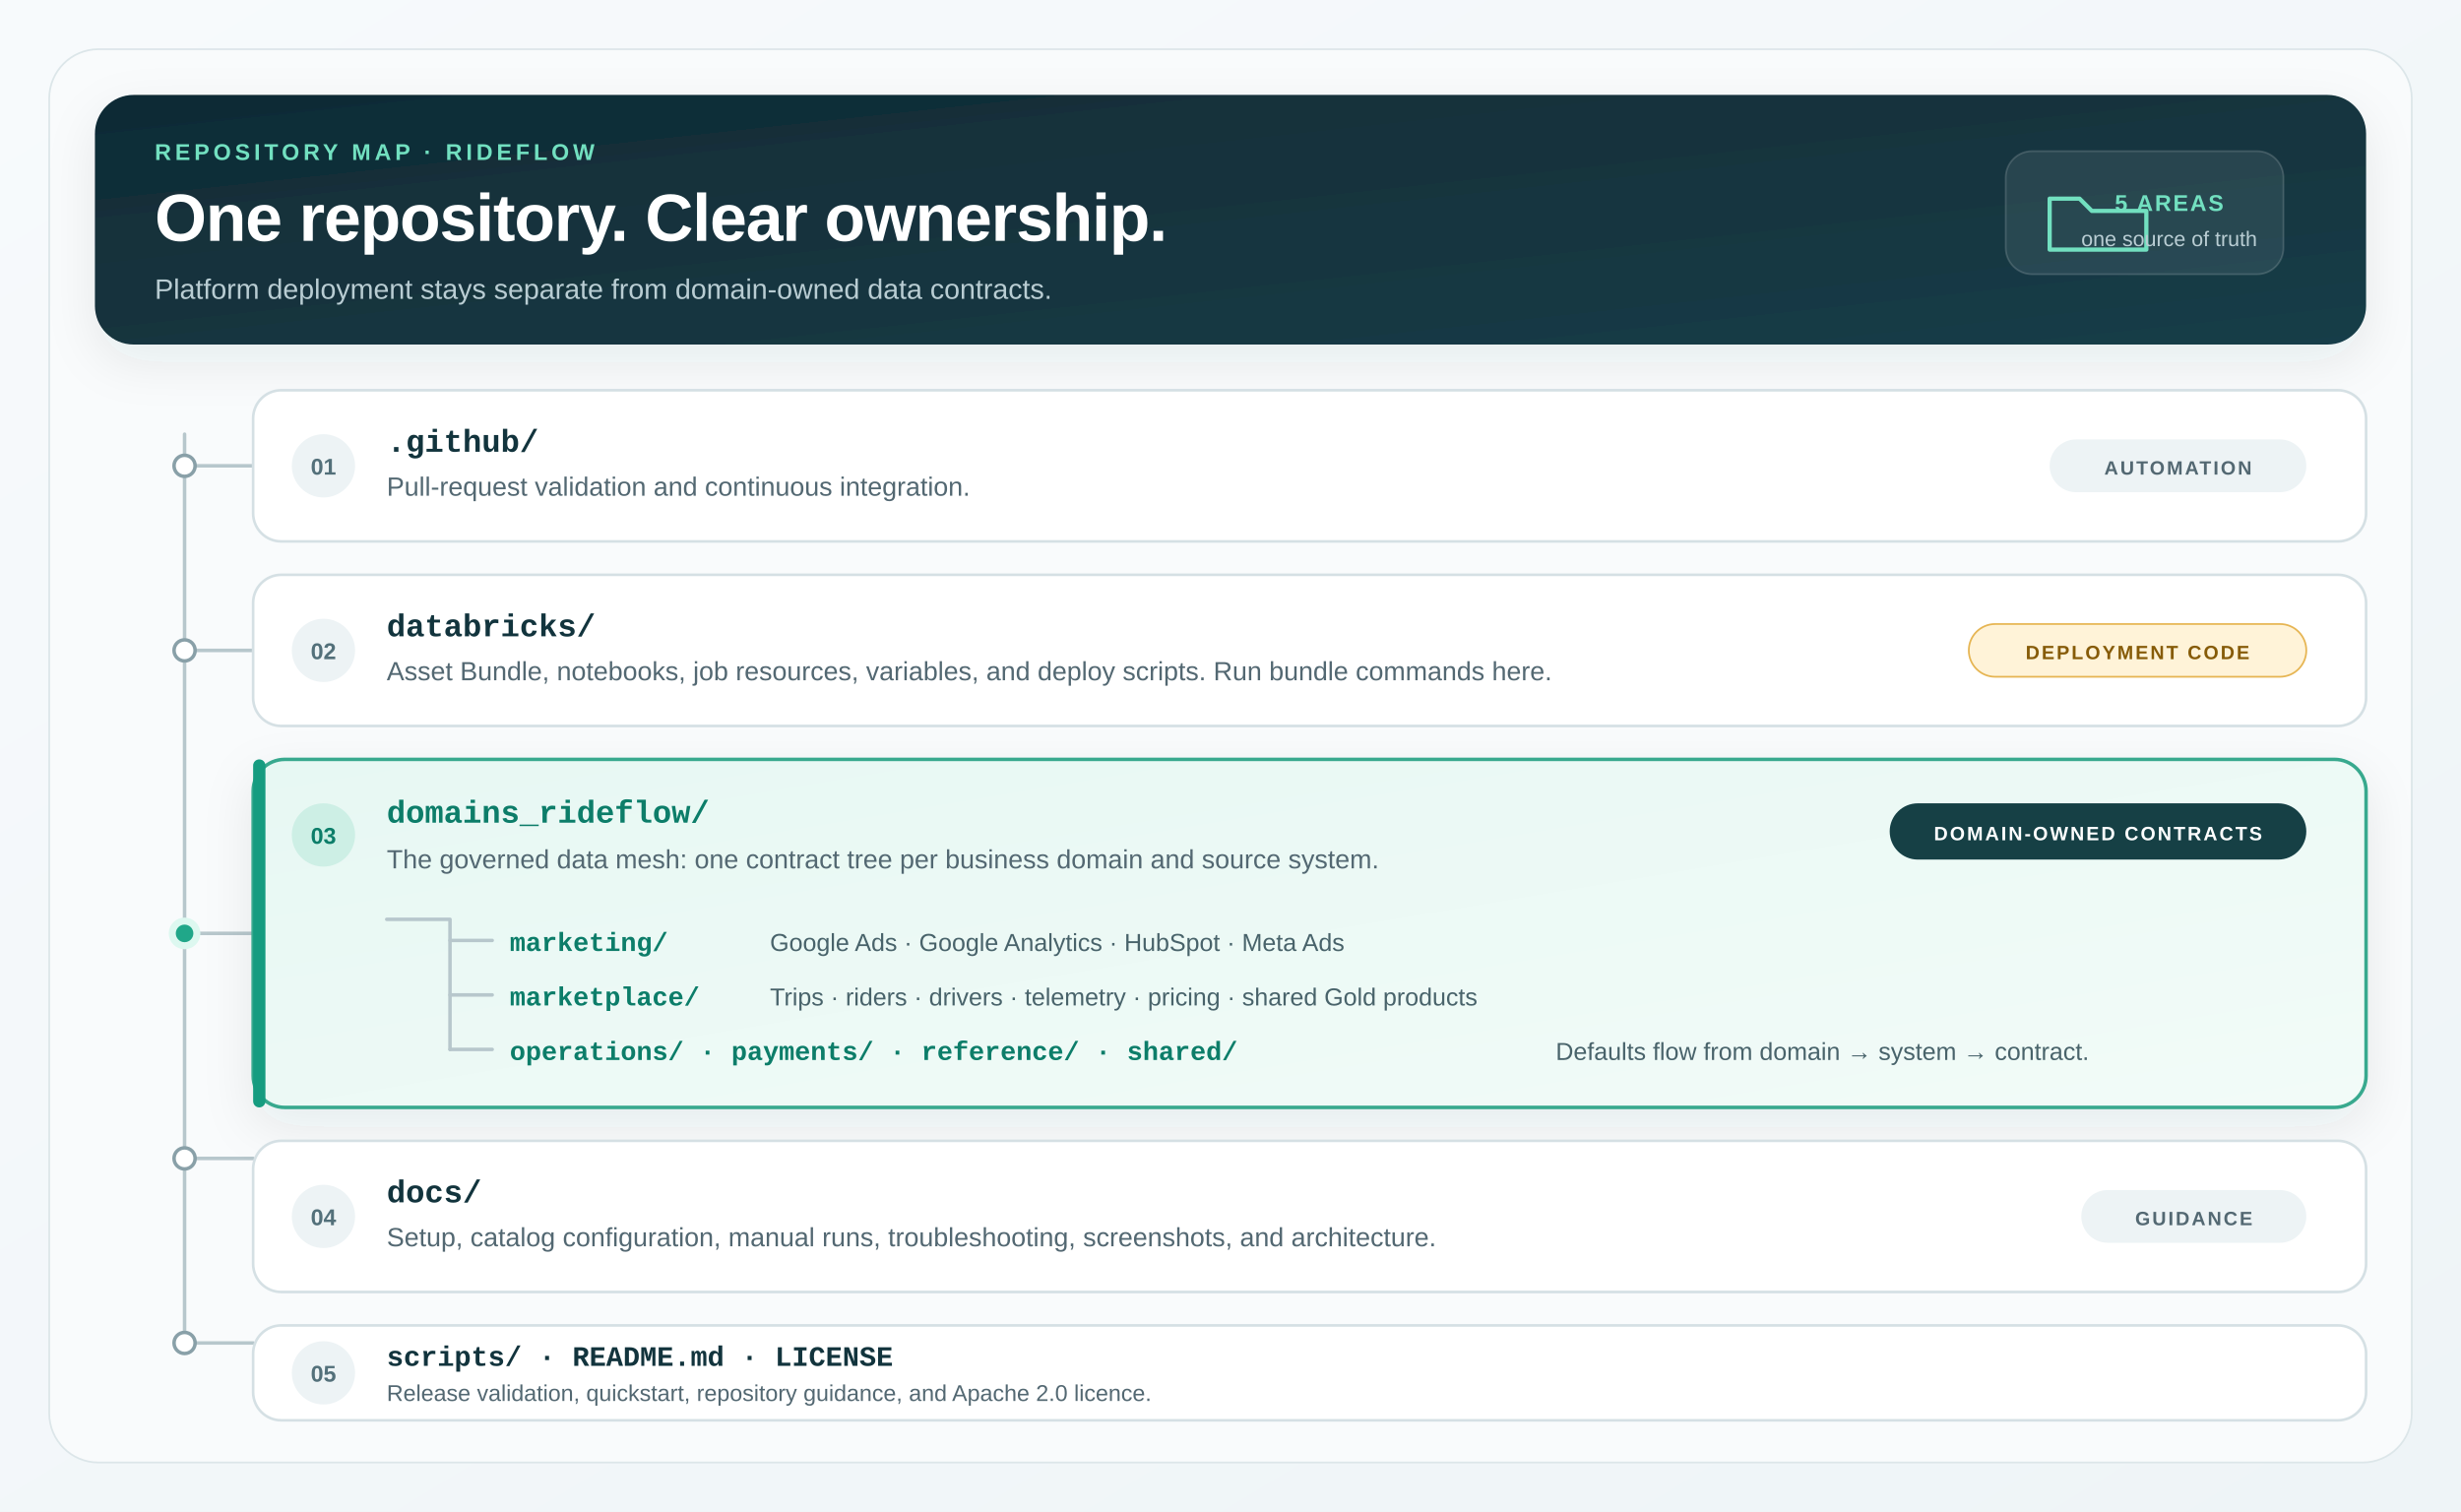
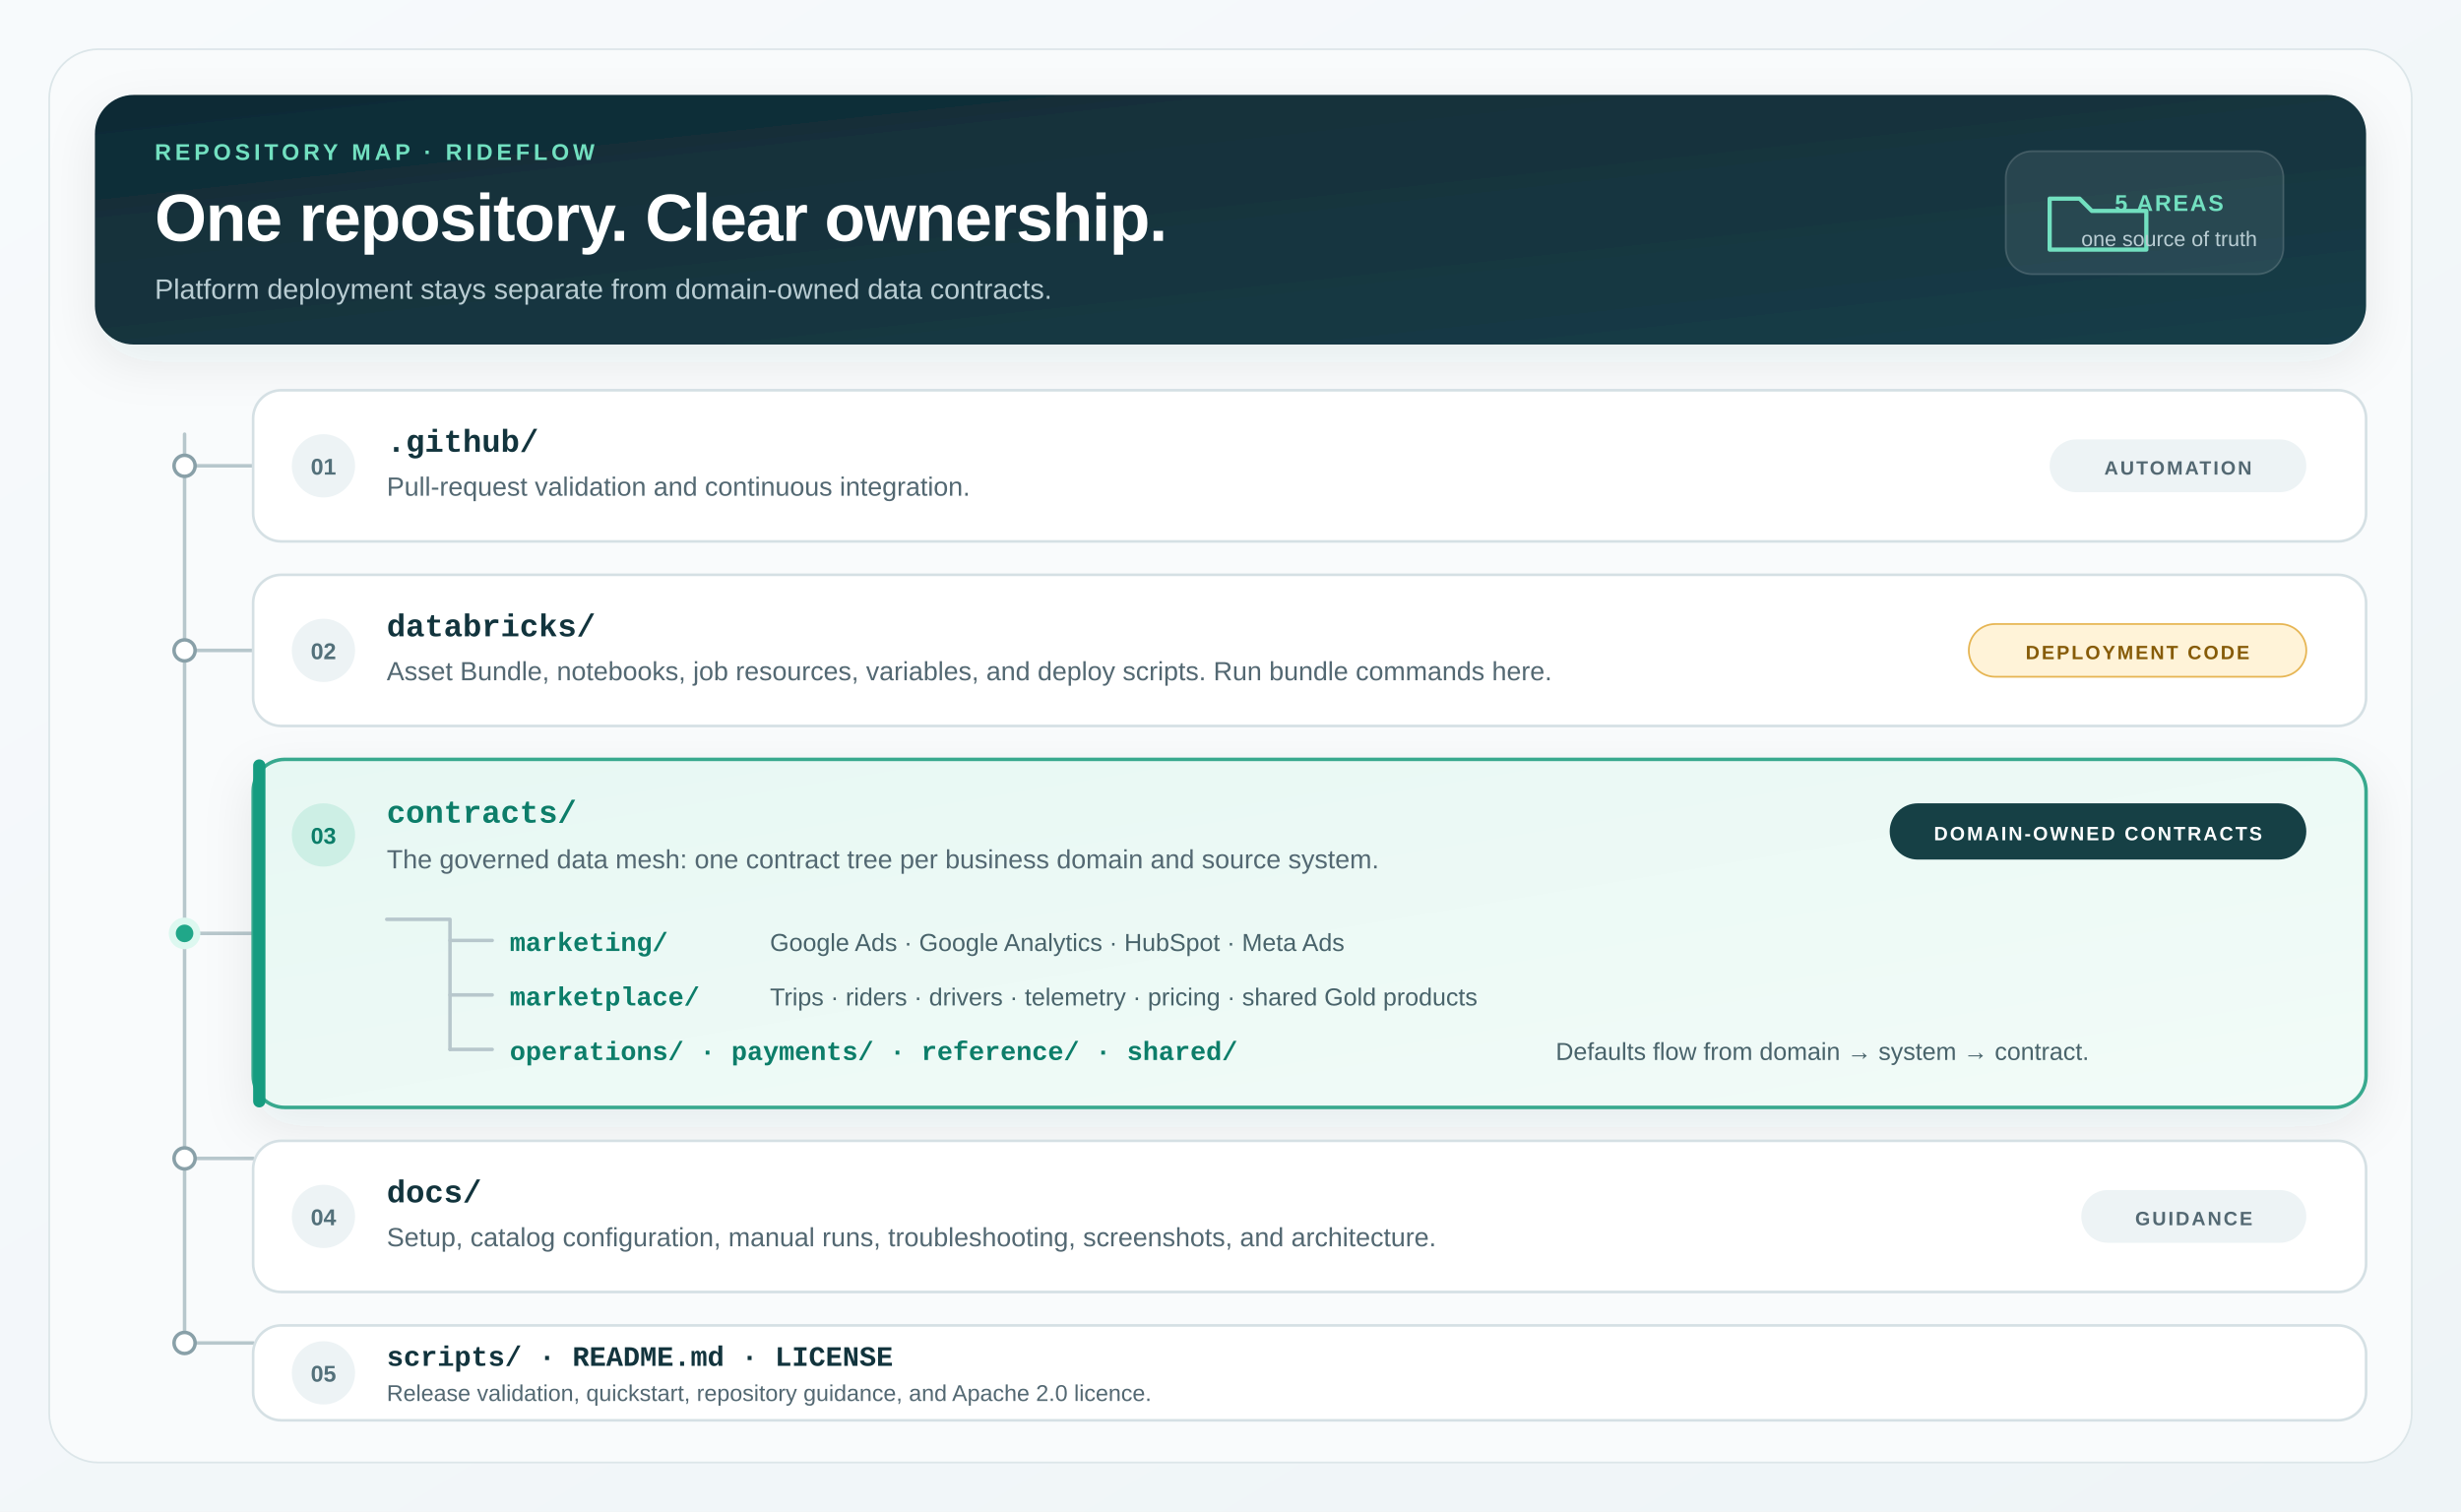
<svg xmlns="http://www.w3.org/2000/svg" width="1400" height="860" viewBox="0 0 1400 860" role="img" aria-labelledby="title desc">
  <defs>
    <linearGradient id="canvas" x1="0" y1="0" x2="1" y2="1">
      <stop offset="0" stop-color="#F7FAFC" />
      <stop offset="1" stop-color="#EEF4F7" />
    </linearGradient>
    <linearGradient id="hero" x1="0" y1="0" x2="1" y2="1">
      <stop offset="0" stop-color="#102B35" />
      <stop offset="1" stop-color="#173D48" />
    </linearGradient>
    <linearGradient id="domain" x1="0" y1="0" x2="1" y2="1">
      <stop offset="0" stop-color="#E7F8F3" />
      <stop offset="1" stop-color="#F2FBF8" />
    </linearGradient>
    <filter id="shadow" x="-10%" y="-20%" width="120%" height="150%">
      <feDropShadow dx="0" dy="10" stdDeviation="14" flood-color="#16343D" flood-opacity=".08" />
    </filter>
    <style>
      .eyebrow{font-family:Arial,sans-serif;font-size:13px;font-weight:700;letter-spacing:2.2px;fill:#72E0C0}
      .title{font-family:Arial,sans-serif;font-size:38px;font-weight:700;letter-spacing:-.6px;fill:#FFFFFF}
      .subtitle{font-family:Arial,sans-serif;font-size:16px;font-weight:400;fill:#B9CDD3}
      .card{fill:#FFFFFF;stroke:#D5E0E4;stroke-width:1.5}
      .domain{fill:url(#domain);stroke:#37A98E;stroke-width:2}
      .path{font-family:Consolas,'Courier New',monospace;font-size:18px;font-weight:700;fill:#12343D}
      .pathAccent{font-family:Consolas,'Courier New',monospace;font-size:18px;font-weight:700;fill:#087D69}
      .body{font-family:Arial,sans-serif;font-size:15px;font-weight:400;fill:#536872}
      .small{font-family:Arial,sans-serif;font-size:14px;font-weight:400;fill:#48636B}
      .number{font-family:Arial,sans-serif;font-size:13px;font-weight:700;fill:#53707A}
      .numberAccent{font-family:Arial,sans-serif;font-size:13px;font-weight:700;fill:#087D69}
      .chip{font-family:Arial,sans-serif;font-size:11px;font-weight:700;letter-spacing:1.15px}
      .branch{fill:none;stroke:#B7C7CC;stroke-width:2;stroke-linecap:round;stroke-linejoin:round}
      .dot{fill:#FFFFFF;stroke:#89A0A8;stroke-width:2}
    </style>
  </defs>
  <rect width="1400" height="860" fill="url(#canvas)" />
  <rect x="28" y="28" width="1344" height="804" rx="28" fill="#F9FBFC" stroke="#DCE6E9" />
  <g filter="url(#shadow)">
    <rect x="54" y="54" width="1292" height="142" rx="22" fill="url(#hero)" />
  </g>
  <text x="88" y="91" class="eyebrow">REPOSITORY MAP · RIDEFLOW</text>
  <text x="88" y="137" class="title">One repository. Clear ownership.</text>
  <text x="88" y="170" class="subtitle">Platform deployment stays separate from domain-owned data contracts.</text>
  <g transform="translate(1141 86)">
    <rect width="158" height="70" rx="15" fill="#FFFFFF" fill-opacity=".08" stroke="#FFFFFF" stroke-opacity=".16" />
    <path d="M25 27h17l7 7h31v22H25z" fill="none" stroke="#72E0C0" stroke-width="2.4" stroke-linejoin="round" />
    <text x="93" y="34" text-anchor="middle" class="eyebrow" style="letter-spacing:1px">5 AREAS</text>
    <text x="93" y="54" text-anchor="middle" class="subtitle" style="font-size:12px">one source of truth</text>
  </g>
  <path class="branch" d="M105 247 V764 M105 265 H144 M105 370 H144 M105 531 H144 M105 659 H144 M105 764 H144" />
  <circle class="dot" cx="105" cy="265" r="6" />
  <circle class="dot" cx="105" cy="370" r="6" />
  <circle cx="105" cy="531" r="7" fill="#20A789" stroke="#DDF8F0" stroke-width="4" />
  <circle class="dot" cx="105" cy="659" r="6" />
  <circle class="dot" cx="105" cy="764" r="6" />
  <g transform="translate(144 222)">
    <rect class="card" width="1202" height="86" rx="16" />
    <circle cx="40" cy="43" r="18" fill="#EDF3F5" />
    <text x="40" y="48" text-anchor="middle" class="number">01</text>
    <text x="76" y="35" class="path">.github/</text>
    <text x="76" y="60" class="body">Pull-request validation and continuous integration.</text>
    <g transform="translate(1022 28)">
      <rect width="146" height="30" rx="15" fill="#EDF3F5" />
      <text x="73" y="20" text-anchor="middle" class="chip" fill="#536872">AUTOMATION</text>
    </g>
  </g>
  <g transform="translate(144 327)">
    <rect class="card" width="1202" height="86" rx="16" />
    <circle cx="40" cy="43" r="18" fill="#EDF3F5" />
    <text x="40" y="48" text-anchor="middle" class="number">02</text>
    <text x="76" y="35" class="path">databricks/</text>
    <text x="76" y="60" class="body">Asset Bundle, notebooks, job resources, variables, and deploy scripts. Run bundle commands here.</text>
    <g transform="translate(976 28)">
      <rect width="192" height="30" rx="15" fill="#FFF3D8" stroke="#E6B553" />
      <text x="96" y="20" text-anchor="middle" class="chip" fill="#865B08">DEPLOYMENT CODE</text>
    </g>
  </g>
  <g transform="translate(144 432)" filter="url(#shadow)">
    <rect class="domain" width="1202" height="198" rx="18" />
    <rect x="0" width="7" height="198" rx="3.5" fill="#159C80" />
    <circle cx="40" cy="43" r="18" fill="#CDEFE5" />
    <text x="40" y="48" text-anchor="middle" class="numberAccent">03</text>
-     <text x="76" y="36" class="pathAccent">domains_rideflow/</text>
+     <text x="76" y="36" class="pathAccent">contracts/</text>
    <text x="76" y="62" class="body">The governed data mesh: one contract tree per business domain and source system.</text>
    <g transform="translate(931 25)">
      <rect width="237" height="32" rx="16" fill="#123F45" />
      <text x="118.5" y="21" text-anchor="middle" class="chip" fill="#FFFFFF">DOMAIN-OWNED CONTRACTS</text>
    </g>
    <path d="M76 91 H112 V165" class="branch" stroke="#78BFAF" />
    <path d="M112 103 H136 M112 134 H136 M112 165 H136" class="branch" stroke="#78BFAF" />
    <text x="146" y="109" class="pathAccent" style="font-size:15px">marketing/</text>
    <text x="294" y="109" class="small">Google Ads · Google Analytics · HubSpot · Meta Ads</text>
    <text x="146" y="140" class="pathAccent" style="font-size:15px">marketplace/</text>
    <text x="294" y="140" class="small">Trips · riders · drivers · telemetry · pricing · shared Gold products</text>
    <text x="146" y="171" class="pathAccent" style="font-size:15px">operations/ · payments/ · reference/ · shared/</text>
    <text x="741" y="171" class="small">Defaults flow from domain → system → contract.</text>
  </g>
  <g transform="translate(144 649)">
    <rect class="card" width="1202" height="86" rx="16" />
    <circle cx="40" cy="43" r="18" fill="#EDF3F5" />
    <text x="40" y="48" text-anchor="middle" class="number">04</text>
    <text x="76" y="35" class="path">docs/</text>
    <text x="76" y="60" class="body">Setup, catalog configuration, manual runs, troubleshooting, screenshots, and architecture.</text>
    <g transform="translate(1040 28)">
      <rect width="128" height="30" rx="15" fill="#EDF3F5" />
      <text x="64" y="20" text-anchor="middle" class="chip" fill="#536872">GUIDANCE</text>
    </g>
  </g>
  <g transform="translate(144 754)">
    <rect class="card" width="1202" height="54" rx="16" />
    <circle cx="40" cy="27" r="18" fill="#EDF3F5" />
    <text x="40" y="32" text-anchor="middle" class="number">05</text>
    <text x="76" y="23" class="path" style="font-size:16px">scripts/ · README.md · LICENSE</text>
    <text x="76" y="43" class="body" style="font-size:13px">Release validation, quickstart, repository guidance, and Apache 2.0 licence.</text>
  </g>
</svg>
